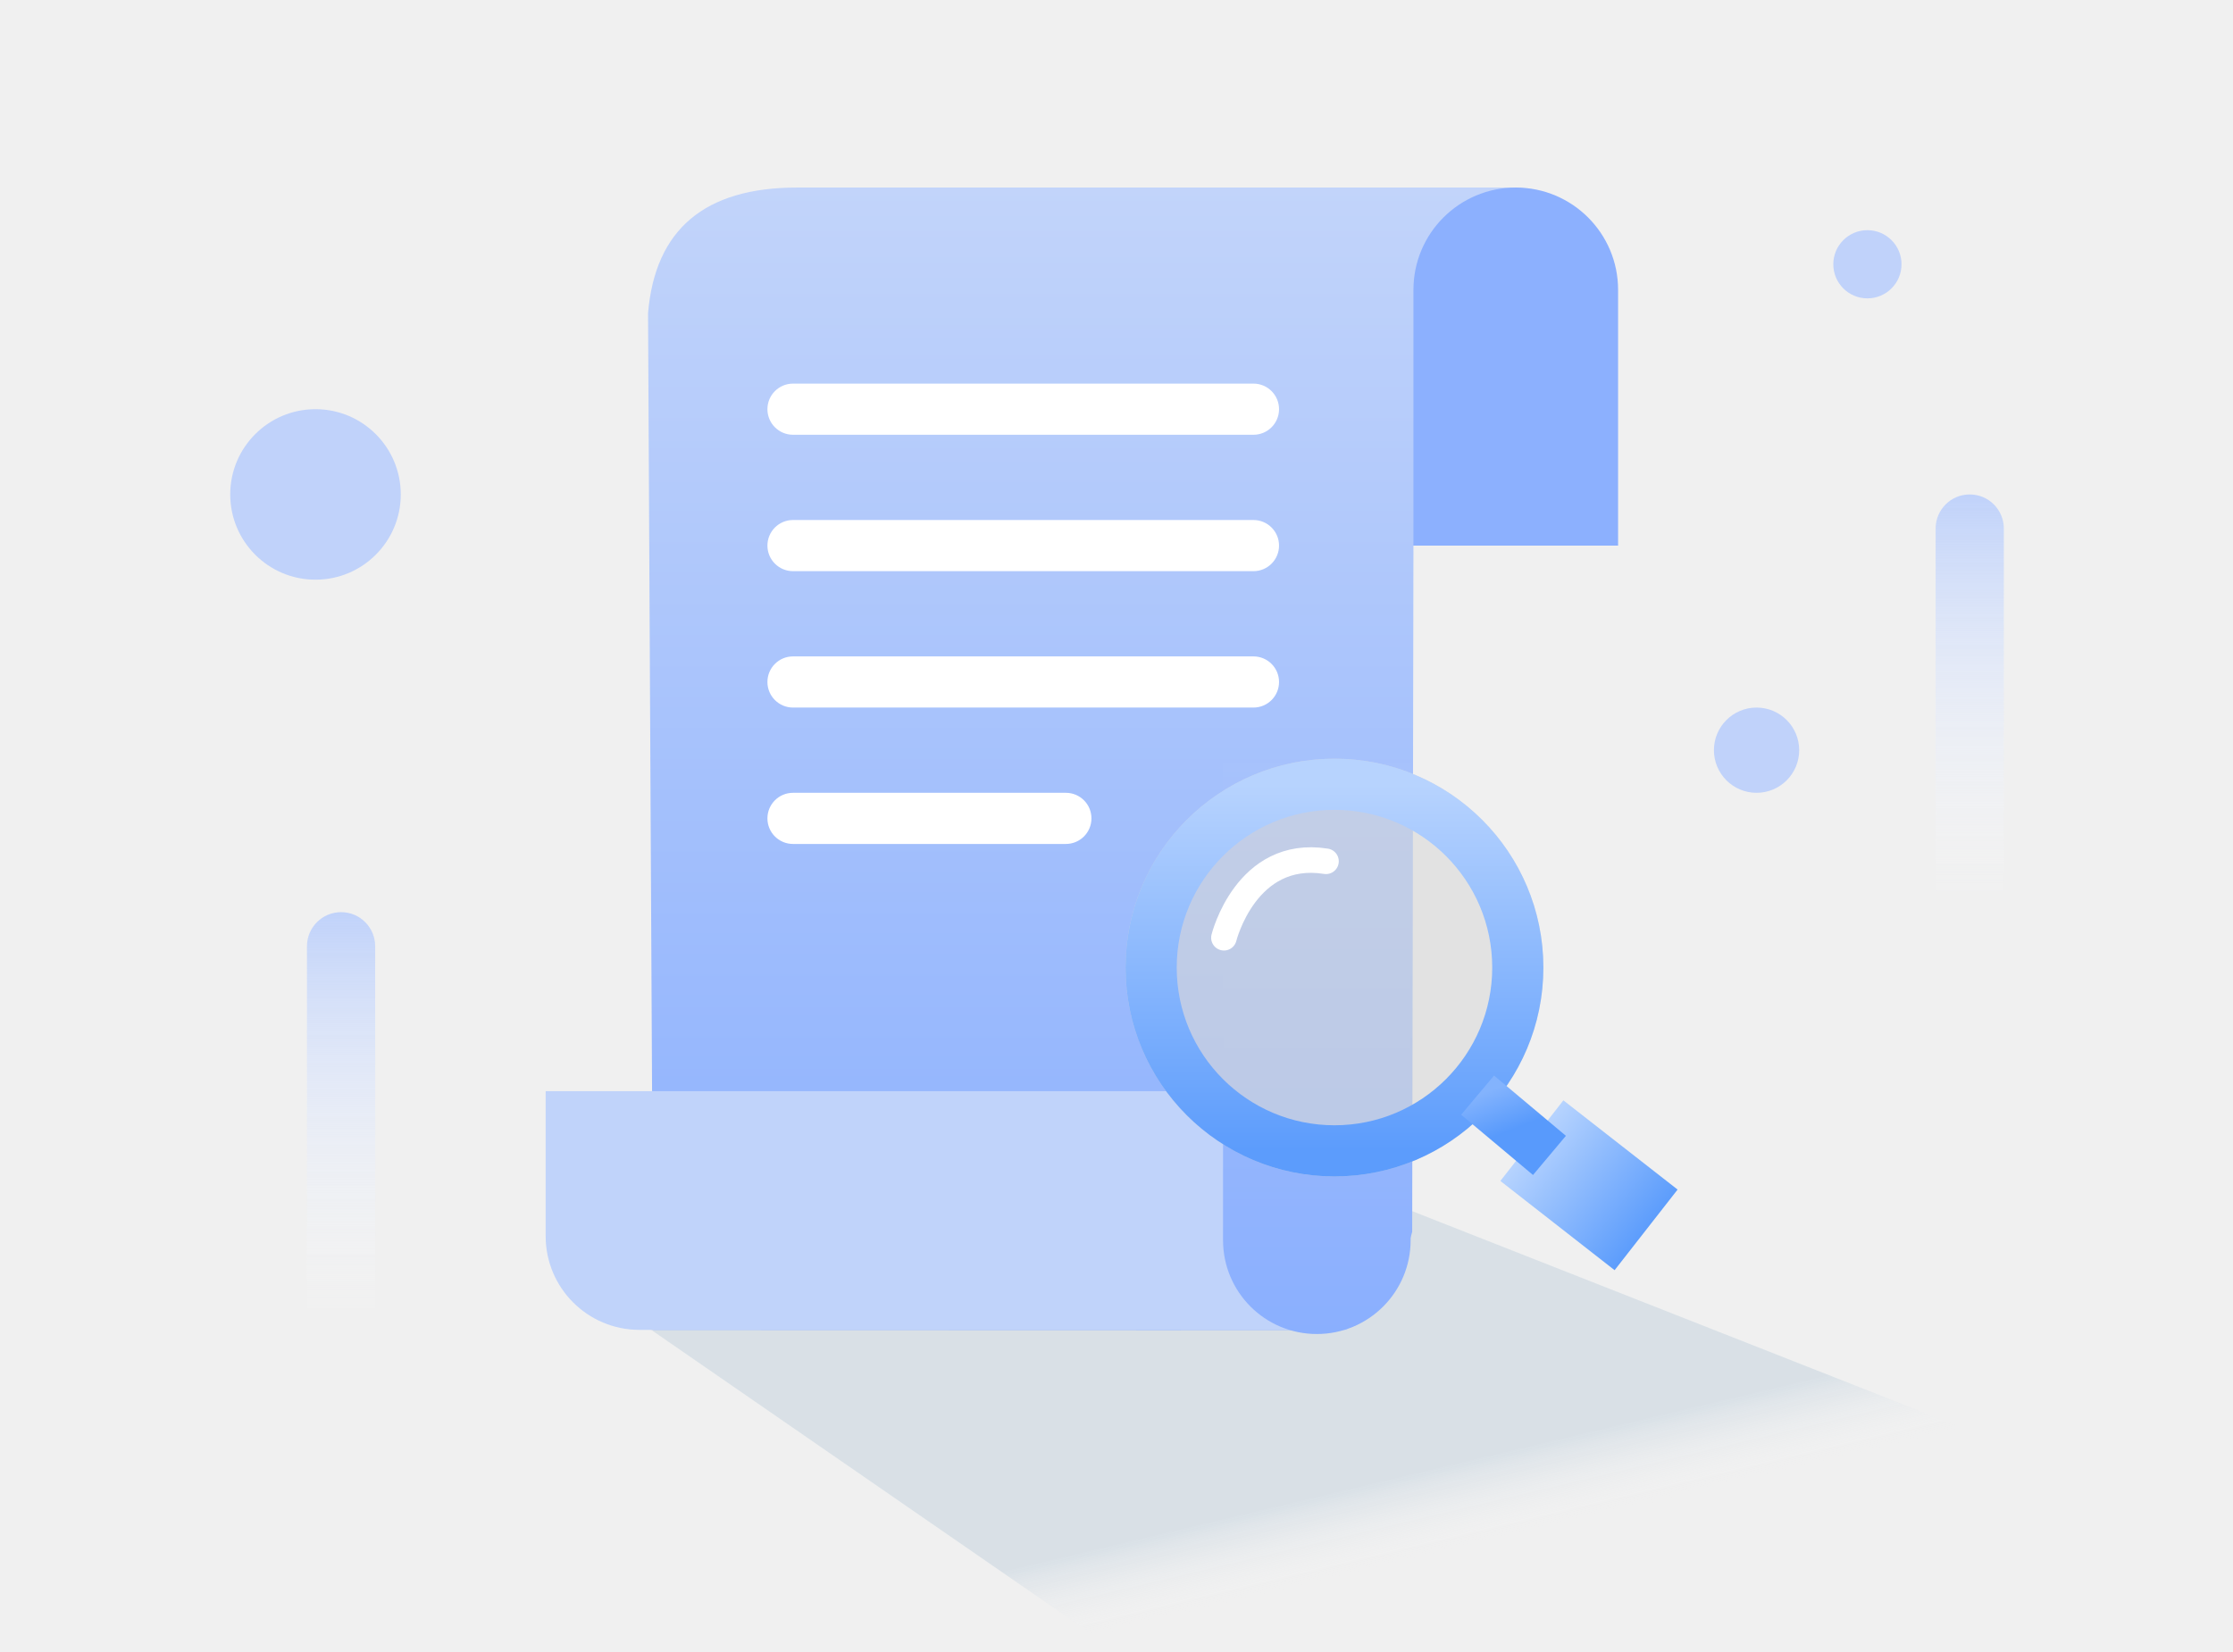
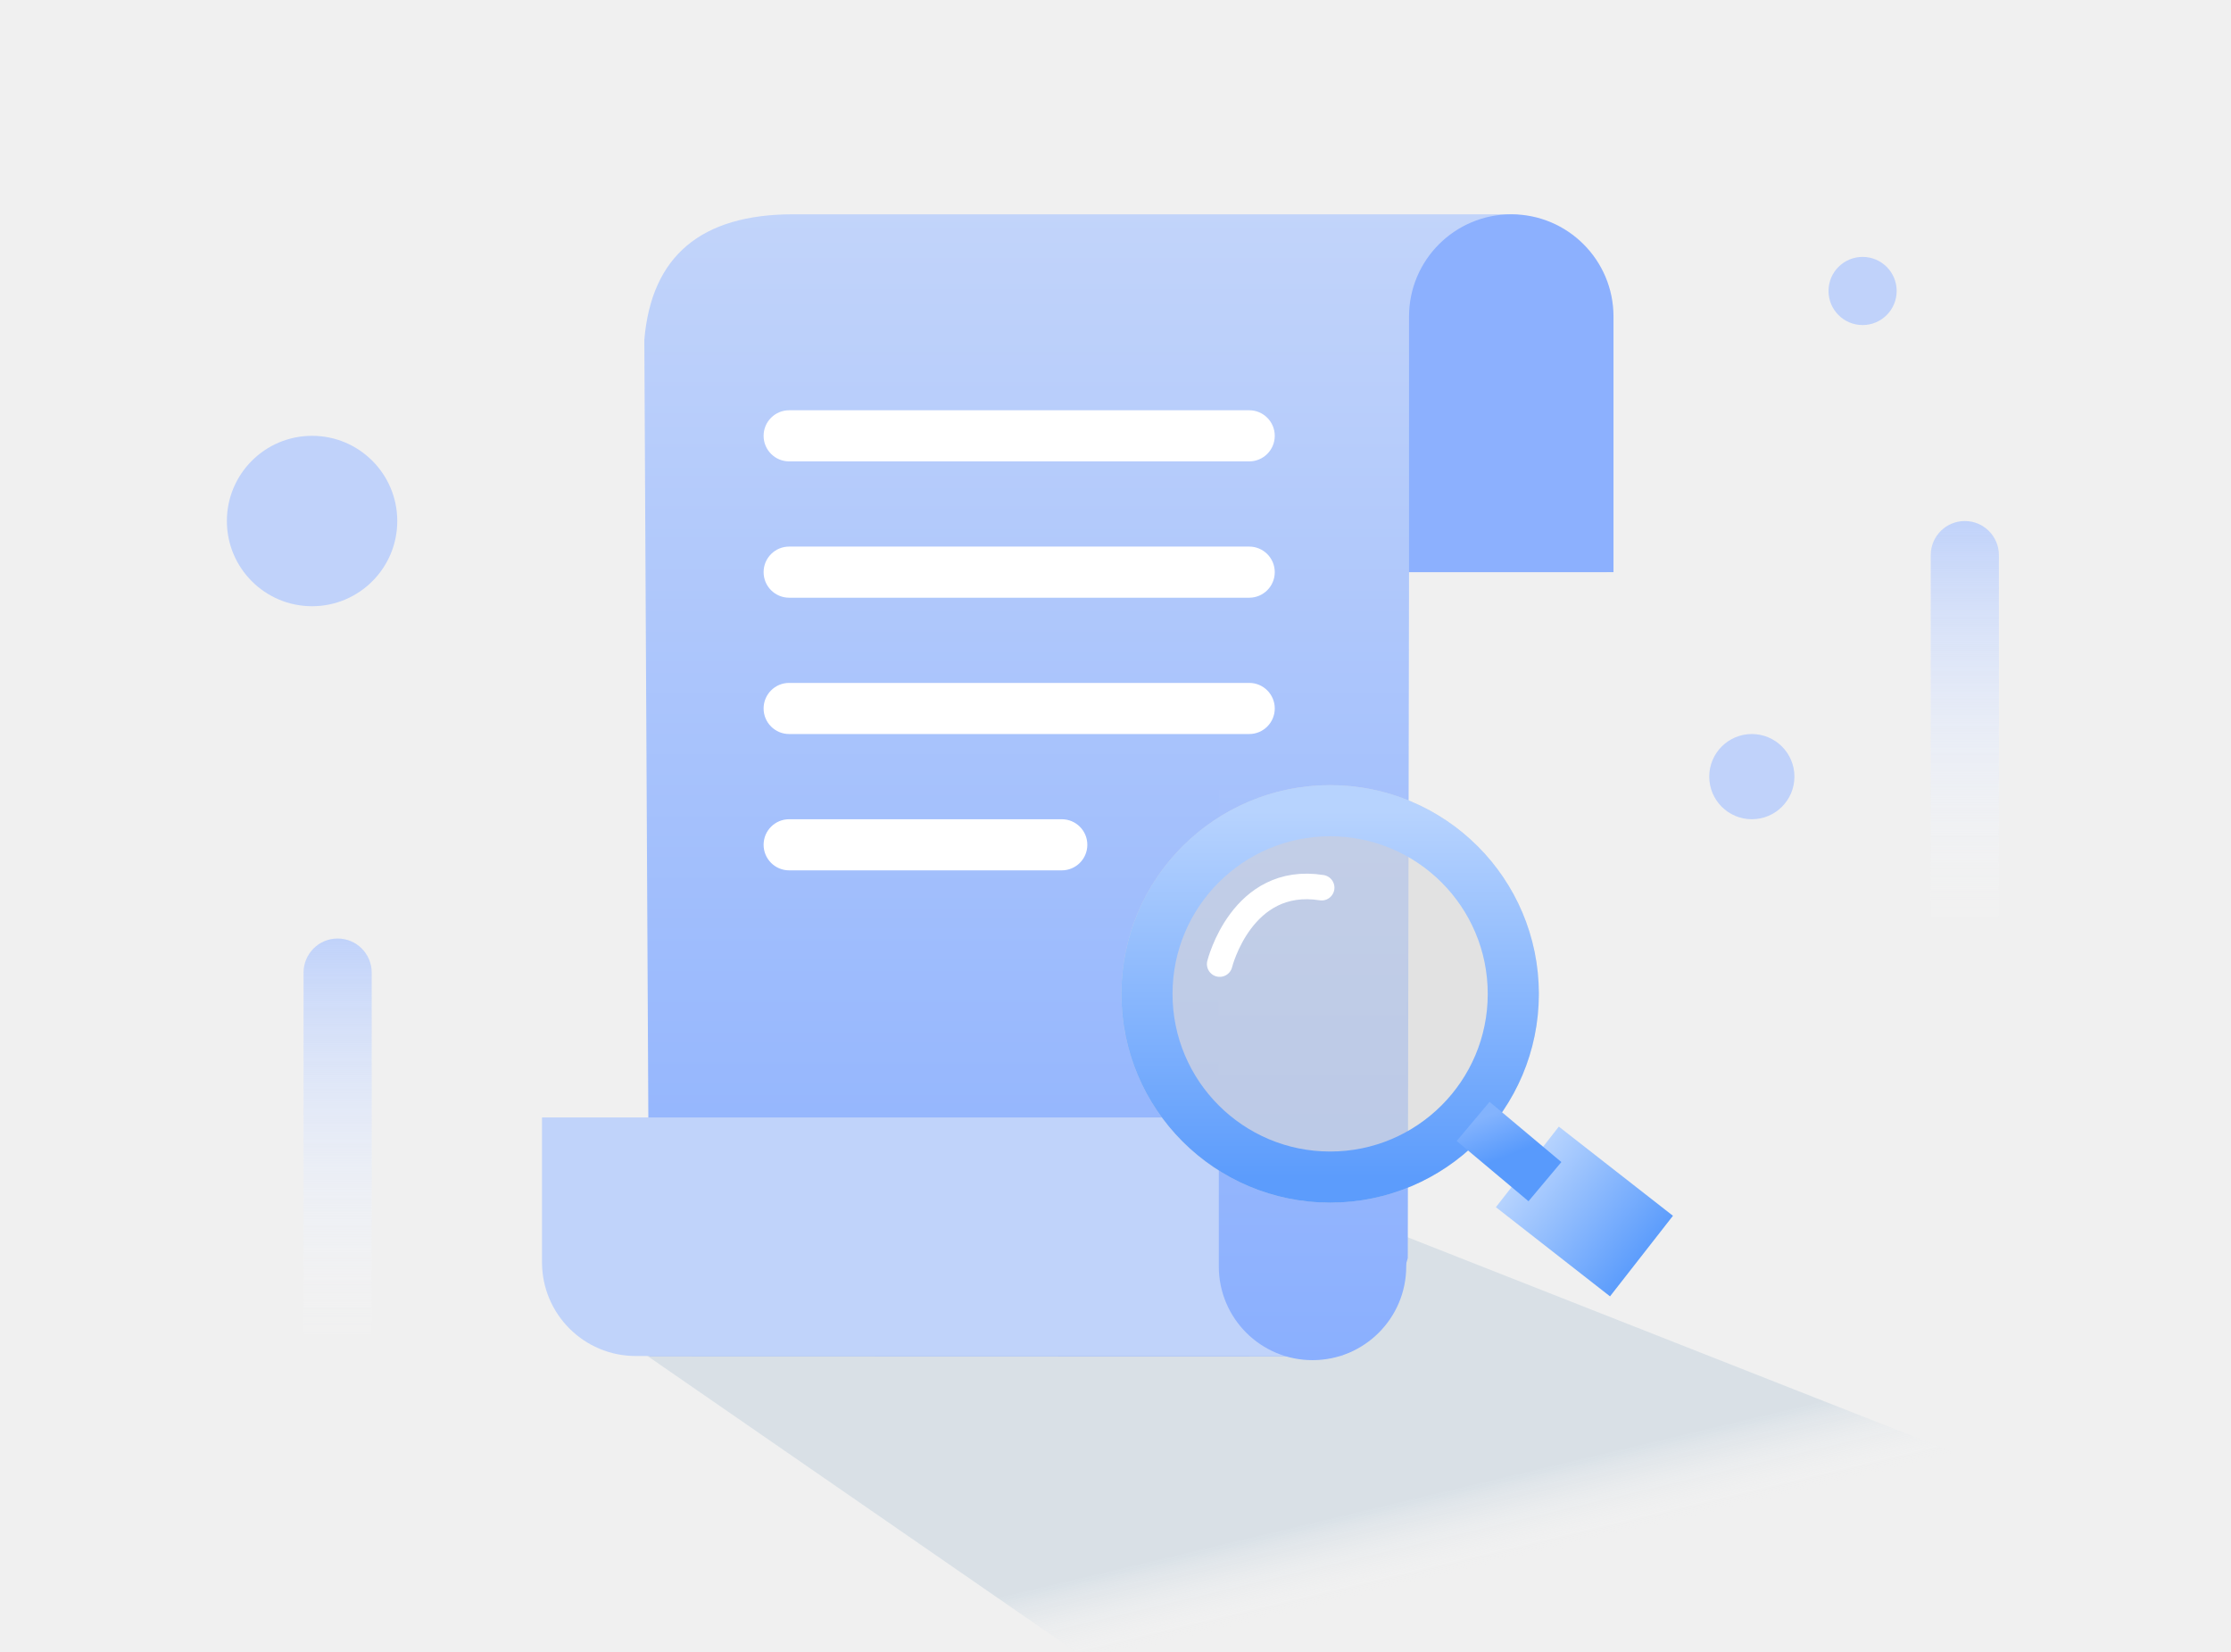
- <svg xmlns="http://www.w3.org/2000/svg" width="419px" height="310px" viewBox="0 0 419 310" version="1.1">
+ <svg xmlns="http://www.w3.org/2000/svg" width="354px" height="262px" viewBox="0 0 354 262" version="1.1">
  <defs>
    <linearGradient x1="26.706%" y1="44.231%" x2="32.509%" y2="52.259%" id="linearGradient-1">
      <stop stop-color="#85A8C5" offset="0%" />
      <stop stop-color="#FFFFFF" stop-opacity="0" offset="100%" />
    </linearGradient>
    <linearGradient x1="50%" y1="0%" x2="50%" y2="100%" id="linearGradient-2">
      <stop stop-color="#C2D4FA" offset="0%" />
      <stop stop-color="#8AAFFE" offset="100%" />
    </linearGradient>
    <linearGradient x1="50%" y1="0%" x2="50%" y2="100%" id="linearGradient-3">
      <stop stop-color="#A7C2FC" offset="0%" />
      <stop stop-color="#8AAFFE" offset="100%" />
    </linearGradient>
    <linearGradient x1="50%" y1="0%" x2="50%" y2="100%" id="linearGradient-4">
      <stop stop-color="#B7D3FE" offset="0%" />
      <stop stop-color="#8EBAFD" offset="44.657%" />
      <stop stop-color="#5C9CFC" offset="100%" />
    </linearGradient>
    <linearGradient x1="50%" y1="0%" x2="50%" y2="100%" id="linearGradient-5">
      <stop stop-color="#B6D3FE" offset="0%" />
      <stop stop-color="#5D9DFC" offset="100%" />
    </linearGradient>
    <linearGradient x1="2.27373675e-11%" y1="50%" x2="50%" y2="64.876%" id="linearGradient-6">
      <stop stop-color="#83B3FD" offset="0%" />
      <stop stop-color="#589AFC" offset="100%" />
    </linearGradient>
    <linearGradient x1="50%" y1="0%" x2="50%" y2="68.691%" id="linearGradient-7">
      <stop stop-color="#C0D2FA" offset="0%" />
      <stop stop-color="#FFFFFF" stop-opacity="0" offset="100%" />
    </linearGradient>
  </defs>
-   <g id="暂无数据" stroke="none" stroke-width="1" fill="none" fill-rule="evenodd">
-     <g id="编组-24" transform="translate(43.2, 35.2)">
-       <polygon id="路径-8" fill="url(#linearGradient-1)" opacity="0.218" points="71.012 208.89 221.491 192 477.266 292.689 241.218 326.454" />
-       <path d="M259.2,67.2 L222.018,67.2 L221.783,196.006 C218.345,208.91 213.091,215.042 206.018,214.4 C205.906,214.441 163.695,214.441 79.385,214.4 L78.4,23.578 C79.722,7.859 89.039,2.31921149e-12 106.35,2.31921149e-12 C123.662,2.31921149e-12 168.618,2.31921149e-12 241.218,2.31921149e-12 C253.206,0.674 259.2,8.533 259.2,23.578 C259.2,38.623 259.2,53.164 259.2,67.2 Z" id="路径-7" fill="url(#linearGradient-2)" />
-       <path d="M241.218,0 C251.822,-1.9478988e-15 260.418,8.596 260.418,19.2 L260.418,67.2 L260.418,67.2 L222.018,67.2 L222.018,19.2 C222.018,8.596 230.614,9.05332616e-15 241.218,0 Z" id="矩形备份-5" fill="#8CB0FE" />
-       <path d="M59.185,169.6 L209.6,169.6 L209.6,214.4 L76.785,214.4 C67.064,214.4 59.185,206.52 59.185,196.8 L59.185,169.6 L59.185,169.6 Z" id="矩形备份-6" fill="#C0D3FA" />
-       <path d="M186.291,107.979 L221.491,107.979 L221.491,197.579 C221.491,207.299 213.611,215.179 203.891,215.179 C194.171,215.179 186.291,207.299 186.291,197.579 L186.291,107.979 L186.291,107.979 Z" id="矩形备份-6" fill="url(#linearGradient-3)" />
-       <circle id="椭圆形" fill="#D8D8D8" opacity="0.584" cx="207.2" cy="146.4" r="39.2" />
-       <circle id="椭圆形" stroke="url(#linearGradient-4)" stroke-width="9.6" cx="207.2" cy="146.4" r="34.4" />
-       <rect id="矩形" fill="url(#linearGradient-5)" transform="translate(254.9567, 187.2598) rotate(-52) translate(-254.9567, -187.2598) " x="245.357" y="173.66" width="19.2" height="27.2" />
-       <rect id="矩形" fill="url(#linearGradient-6)" transform="translate(240.8, 176) rotate(40) translate(-240.8, -176) " x="232" y="171.2" width="17.6" height="9.6" />
-       <path d="M186.459,140.8 C186.459,140.8 190.598,124.073 205.608,126.452" id="路径-9" stroke="#FFFFFF" stroke-width="4.8" stroke-linecap="round" />
-       <rect id="矩形" fill="#FFFFFF" x="100.8" y="36.8" width="96" height="9.6" rx="4.8" />
-       <rect id="矩形" fill="#FFFFFF" x="100.8" y="62.4" width="96" height="9.6" rx="4.8" />
-       <rect id="矩形" fill="#FFFFFF" x="100.8" y="88" width="96" height="9.6" rx="4.8" />
-       <rect id="矩形" fill="#FFFFFF" x="100.8" y="113.6" width="60.8" height="9.6" rx="4.8" />
-       <circle id="椭圆形" fill="#C0D2FA" cx="286.4" cy="105.6" r="8" />
-       <circle id="椭圆形备份" fill="#C0D2FA" cx="307.2" cy="14.4" r="6.4" />
-       <circle id="椭圆形备份-2" fill="#C0D2FA" cx="16" cy="57.6" r="16" />
-       <path d="M326.4,57.6 C329.935,57.6 332.8,60.465 332.8,64 L332.8,169.6 L332.8,169.6 L320,169.6 L320,64 C320,60.465 322.865,57.6 326.4,57.6 Z" id="矩形" fill="url(#linearGradient-7)" />
-       <path d="M20.8,136 C24.335,136 27.2,138.865 27.2,142.4 L27.2,248 L27.2,248 L14.4,248 L14.4,142.4 C14.4,138.865 17.265,136 20.8,136 Z" id="矩形备份-7" fill="url(#linearGradient-7)" />
+   <g id="数据加载中" stroke="none" stroke-width="1" fill="none" fill-rule="evenodd">
+     <g id="编组" transform="translate(36, 34)">
+       <polygon id="路径-8" fill="url(#linearGradient-1)" opacity="0.218" points="59.996 176.484 187.131 162.215 403.227 247.284 203.798 275.811" />
+       <path d="M218.99,56.775 L187.576,56.775 L187.377,165.599 C184.473,176.502 180.034,181.682 174.058,181.14 C173.963,181.175 138.301,181.175 67.07,181.14 L66.238,19.92 C67.355,6.64 75.226,1.30739863e-12 89.852,1.30739863e-12 C104.478,1.30739863e-12 142.46,1.30739863e-12 203.798,1.30739863e-12 C213.926,0.569 218.99,7.209 218.99,19.92 C218.99,32.631 218.99,44.916 218.99,56.775 Z" id="路径-7" fill="url(#linearGradient-2)" />
+       <path d="M203.798,1.63424829e-13 C212.757,1.6177911e-13 220.019,7.263 220.019,16.221 L220.019,56.775 L220.019,56.775 L187.576,56.775 L187.576,16.221 C187.576,7.263 194.839,1.72175975e-13 203.798,1.63424829e-13 Z" id="矩形备份-5" fill="#8CB0FE" />
+       <path d="M50.003,143.29 L177.084,143.29 L177.084,181.14 L64.873,181.14 C56.661,181.14 50.003,174.482 50.003,166.27 L50.003,143.29 L50.003,143.29 Z" id="矩形备份-6" fill="#C0D3FA" />
+       <path d="M157.391,91.228 L187.131,91.228 L187.131,166.928 C187.131,175.14 180.473,181.798 172.261,181.798 C164.049,181.798 157.391,175.14 157.391,166.928 L157.391,91.228 L157.391,91.228 Z" id="矩形备份-6" fill="url(#linearGradient-3)" />
+       <circle id="椭圆形" fill="#D8D8D8" opacity="0.584" cx="175.057" cy="123.689" r="33.119" />
+       <circle id="椭圆形" stroke="url(#linearGradient-4)" stroke-width="8.111" cx="175.057" cy="123.689" r="29.063" />
+       <rect id="矩形" fill="url(#linearGradient-5)" transform="translate(215.405, 158.2099) rotate(-52) translate(-215.405, -158.2099) " x="207.294" y="146.72" width="16.221" height="22.98" />
+       <rect id="矩形" fill="url(#linearGradient-6)" transform="translate(203.4444, 148.6969) rotate(40) translate(-203.4444, -148.6969) " x="196.01" y="144.642" width="14.87" height="8.111" />
+       <path d="M157.533,118.957 C157.533,118.957 161.031,104.825 173.712,106.836" id="路径-9" stroke="#FFFFFF" stroke-width="4.055" stroke-linecap="round" />
+       <rect id="矩形" fill="#FFFFFF" x="85.163" y="31.091" width="81.107" height="8.111" rx="4.055" />
+       <rect id="矩形" fill="#FFFFFF" x="85.163" y="52.72" width="81.107" height="8.111" rx="4.055" />
+       <rect id="矩形" fill="#FFFFFF" x="85.163" y="74.348" width="81.107" height="8.111" rx="4.055" />
+       <rect id="矩形" fill="#FFFFFF" x="85.163" y="95.977" width="51.368" height="8.111" rx="4.055" />
+       <circle id="椭圆形" fill="#C0D2FA" cx="241.97" cy="89.218" r="6.759" />
+       <circle id="椭圆形备份" fill="#C0D2FA" cx="259.544" cy="12.166" r="5.407" />
+       <circle id="椭圆形备份-2" fill="#C0D2FA" cx="13.518" cy="48.664" r="13.518" />
+       <path d="M275.765,48.664 C278.751,48.664 281.172,51.085 281.172,54.072 L281.172,143.29 L281.172,143.29 L270.358,143.29 L270.358,54.072 C270.358,51.085 272.779,48.664 275.765,48.664 Z" id="矩形" fill="url(#linearGradient-7)" />
+       <path d="M17.573,114.902 C20.56,114.902 22.98,117.323 22.98,120.309 L22.98,209.527 L22.98,209.527 L12.166,209.527 L12.166,120.309 C12.166,117.323 14.587,114.902 17.573,114.902 Z" id="矩形备份-7" fill="url(#linearGradient-7)" />
    </g>
  </g>
</svg>
